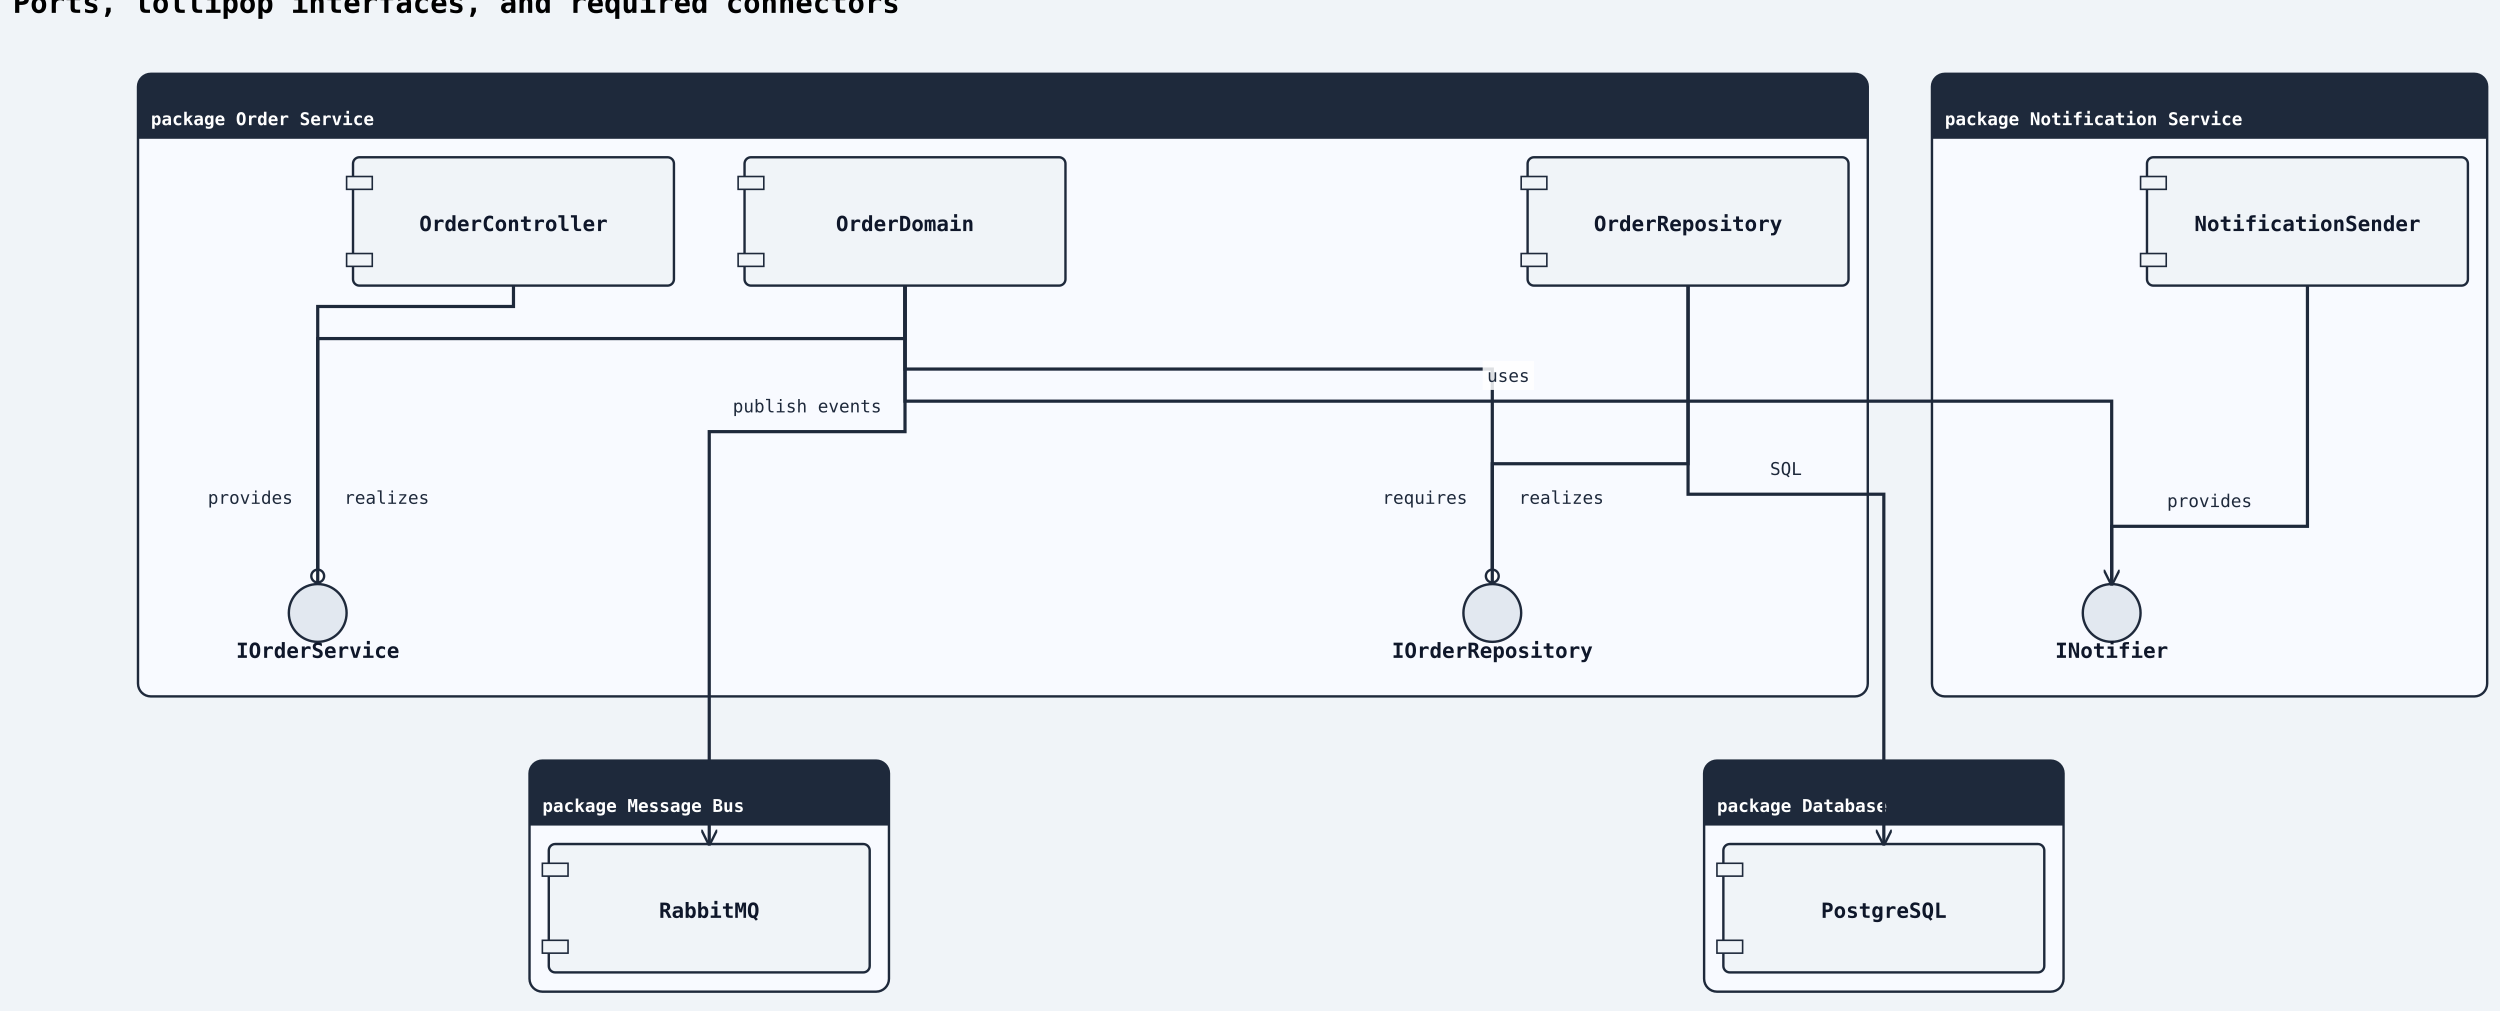
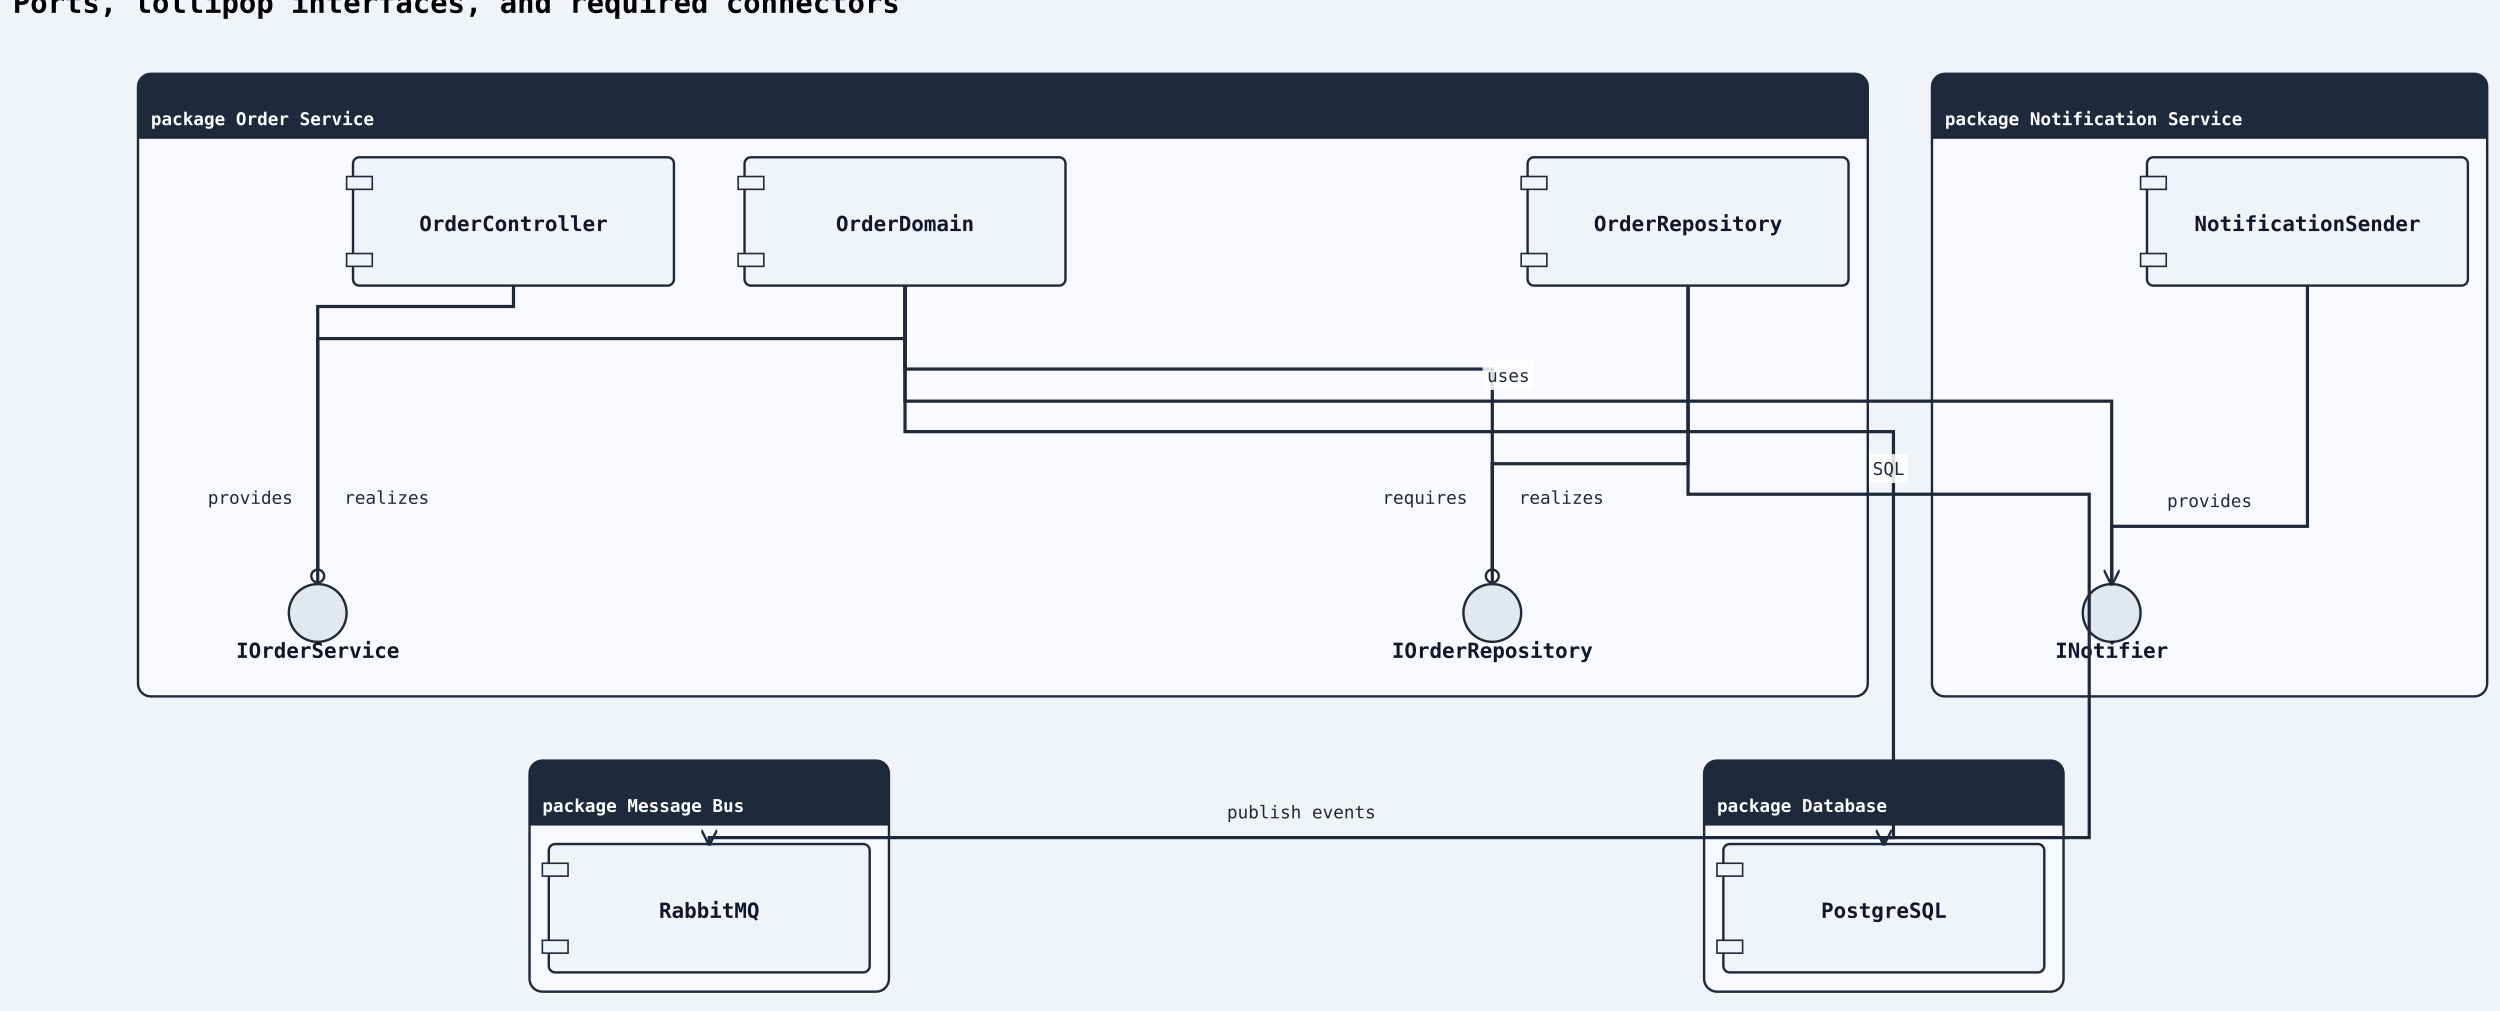
<svg xmlns="http://www.w3.org/2000/svg" width="1558" height="630" viewBox="0 0 1558 630">
  <rect width="100%" height="100%" fill="#f0f4f8" />
  <defs>
    <marker id="arrow-open" viewBox="0 0 10 10" refX="9" refY="5" markerWidth="10" markerHeight="10" markerUnits="userSpaceOnUse" orient="auto-start-reverse">
      <path d="M0,0 L10,5 L0,10" fill="none" stroke="#1e293b" stroke-width="1.5" />
    </marker>
    <marker id="arrow-triangle" viewBox="0 0 12 12" refX="11" refY="6" markerWidth="12" markerHeight="12" markerUnits="userSpaceOnUse" orient="auto-start-reverse">
      <polygon points="0,0 12,6 0,12" fill="#ffffff" stroke="#1e293b" stroke-width="1.5" fill-rule="nonzero" />
    </marker>
    <marker id="arrow-diamond-filled" viewBox="0 0 14 10" refX="13" refY="5" markerWidth="14" markerHeight="10" markerUnits="userSpaceOnUse" orient="auto-start-reverse">
      <path d="M0,5 L7,0 L14,5 L7,10 z" fill="#1e293b" stroke="#1e293b" stroke-width="1" />
    </marker>
    <marker id="arrow-diamond-open" viewBox="0 0 14 10" refX="13" refY="5" markerWidth="14" markerHeight="10" markerUnits="userSpaceOnUse" orient="auto-start-reverse">
      <path d="M0,5 L7,0 L14,5 L7,10 z" fill="#ffffff" stroke="#1e293b" stroke-width="1" />
    </marker>
    <marker id="arrow-double-open" viewBox="0 0 16 12" refX="15" refY="6" markerWidth="16" markerHeight="12" markerUnits="userSpaceOnUse" orient="auto-start-reverse">
      <path d="M0,1 L8,6 L0,11 M7,1 L15,6 L7,11" fill="none" stroke="#1e293b" stroke-width="1.5" stroke-linejoin="round" />
    </marker>
    <marker id="arrow-circle-open" viewBox="0 0 12 12" refX="11" refY="6" markerWidth="12" markerHeight="12" markerUnits="userSpaceOnUse" orient="auto-start-reverse">
      <circle cx="6" cy="6" r="4" fill="#ffffff" stroke="#1e293b" stroke-width="1.5" />
    </marker>
    <marker id="arrow-circle-filled" viewBox="0 0 12 12" refX="11" refY="6" markerWidth="12" markerHeight="12" markerUnits="userSpaceOnUse" orient="auto-start-reverse">
      <circle cx="6" cy="6" r="4" fill="#1e293b" stroke="#1e293b" stroke-width="1.5" />
    </marker>
    <marker id="arrow-triangle-filled" viewBox="0 0 12 12" refX="11" refY="6" markerWidth="12" markerHeight="12" markerUnits="userSpaceOnUse" orient="auto-start-reverse">
      <polygon points="0,0 12,6 0,12" fill="#1e293b" stroke="#1e293b" stroke-width="1.5" />
    </marker>
    <marker id="arrow-box-filled" viewBox="0 0 12 12" refX="11" refY="6" markerWidth="12" markerHeight="12" markerUnits="userSpaceOnUse" orient="auto-start-reverse">
      <rect x="2" y="2" width="8" height="8" fill="#1e293b" stroke="#1e293b" stroke-width="1.5" />
    </marker>
    <marker id="arrow-plus" viewBox="0 0 12 12" refX="11" refY="6" markerWidth="12" markerHeight="12" markerUnits="userSpaceOnUse" orient="auto-start-reverse">
      <path d="M6,1 L6,11 M1,6 L11,6" fill="none" stroke="#1e293b" stroke-width="1.8" stroke-linecap="round" />
    </marker>
    <marker id="arrow-slash" viewBox="0 0 12 12" refX="10" refY="6" markerWidth="12" markerHeight="12" markerUnits="userSpaceOnUse" orient="auto-start-reverse">
      <path d="M3,2 L9,10" fill="none" stroke="#1e293b" stroke-width="1.8" stroke-linecap="round" />
    </marker>
    <marker id="arrow-cross" viewBox="0 0 12 12" refX="11" refY="6" markerWidth="12" markerHeight="12" markerUnits="userSpaceOnUse" orient="auto-start-reverse">
      <path d="M2,2 L10,10 M10,2 L2,10" fill="none" stroke="#1e293b" stroke-width="1.8" stroke-linecap="round" />
    </marker>
    <marker id="arrow-bracket-open" viewBox="0 0 12 14" refX="11" refY="7" markerWidth="12" markerHeight="14" markerUnits="userSpaceOnUse" orient="auto-start-reverse">
      <path d="M10,1 L4,1 L4,13 L10,13" fill="none" stroke="#1e293b" stroke-width="1.8" stroke-linecap="round" stroke-linejoin="round" />
    </marker>
  </defs>
  <marker id="arrow-ie-one" viewBox="0 0 24 16" refX="22" refY="8" markerWidth="24" markerHeight="16" markerUnits="userSpaceOnUse" orient="auto-start-reverse">
    <path d="M16,2 L16,14" fill="none" stroke="#1e293b" stroke-width="1.8" stroke-linecap="round" />
  </marker>
  <marker id="arrow-ie-zero-one" viewBox="0 0 30 16" refX="28" refY="8" markerWidth="30" markerHeight="16" markerUnits="userSpaceOnUse" orient="auto-start-reverse">
    <circle cx="10" cy="8" r="4" fill="#ffffff" stroke="#1e293b" stroke-width="1.5" />
    <path d="M20,2 L20,14" fill="none" stroke="#1e293b" stroke-width="1.8" stroke-linecap="round" />
  </marker>
  <marker id="arrow-ie-zero-many" viewBox="0 0 34 18" refX="32" refY="9" markerWidth="34" markerHeight="18" markerUnits="userSpaceOnUse" orient="auto-start-reverse">
    <circle cx="8" cy="9" r="4" fill="#ffffff" stroke="#1e293b" stroke-width="1.5" />
    <path d="M18,9 L31,2 M18,9 L31,9 M18,9 L31,16" fill="none" stroke="#1e293b" stroke-width="1.7" stroke-linecap="round" />
  </marker>
  <marker id="arrow-ie-one-many" viewBox="0 0 34 18" refX="32" refY="9" markerWidth="34" markerHeight="18" markerUnits="userSpaceOnUse" orient="auto-start-reverse">
    <path d="M8,2 L8,16 M18,9 L31,2 M18,9 L31,9 M18,9 L31,16" fill="none" stroke="#1e293b" stroke-width="1.7" stroke-linecap="round" />
  </marker>
  <text x="8" y="8" font-family="monospace" font-size="18" font-weight="600">Ports, lollipop interfaces, and required connectors</text>
  <rect class="uml-group-frame" data-uml-group="Order Service" x="86" y="46" width="1078" height="388" rx="8" ry="8" fill="#f8faff" stroke="#1e293b" stroke-width="1.5" />
  <rect x="86" y="46" width="1078" height="40" rx="8" ry="8" fill="#1e293b" stroke="none" />
  <rect x="86" y="78" width="1078" height="8" fill="#1e293b" stroke="none" />
  <text x="94" y="78" font-family="monospace" font-size="11" font-weight="600" fill="#ffffff">package Order Service</text>
  <line x1="86" y1="86" x2="1164" y2="86" stroke="#1e293b" stroke-width="1" />
  <rect class="uml-group-frame" data-uml-group="Notification Service" x="1204" y="46" width="346" height="388" rx="8" ry="8" fill="#f8faff" stroke="#1e293b" stroke-width="1.5" />
  <rect x="1204" y="46" width="346" height="40" rx="8" ry="8" fill="#1e293b" stroke="none" />
  <rect x="1204" y="78" width="346" height="8" fill="#1e293b" stroke="none" />
  <text x="1212" y="78" font-family="monospace" font-size="11" font-weight="600" fill="#ffffff">package Notification Service</text>
  <line x1="1204" y1="86" x2="1550" y2="86" stroke="#1e293b" stroke-width="1" />
  <rect class="uml-group-frame" data-uml-group="Database" x="1062" y="474" width="224" height="144" rx="8" ry="8" fill="#f8faff" stroke="#1e293b" stroke-width="1.5" />
  <rect x="1062" y="474" width="224" height="40" rx="8" ry="8" fill="#1e293b" stroke="none" />
  <rect x="1062" y="506" width="224" height="8" fill="#1e293b" stroke="none" />
  <text x="1070" y="506" font-family="monospace" font-size="11" font-weight="600" fill="#ffffff">package Database</text>
  <line x1="1062" y1="514" x2="1286" y2="514" stroke="#1e293b" stroke-width="1" />
  <rect class="uml-group-frame" data-uml-group="Message Bus" x="330" y="474" width="224" height="144" rx="8" ry="8" fill="#f8faff" stroke="#1e293b" stroke-width="1.5" />
  <rect x="330" y="474" width="224" height="40" rx="8" ry="8" fill="#1e293b" stroke="none" />
  <rect x="330" y="506" width="224" height="8" fill="#1e293b" stroke="none" />
  <text x="338" y="506" font-family="monospace" font-size="11" font-weight="600" fill="#ffffff">package Message Bus</text>
  <line x1="330" y1="514" x2="554" y2="514" stroke="#1e293b" stroke-width="1" />
  <rect class="uml-node uml-component" data-uml-kind="component" x="220" y="98" width="200" height="80" rx="4" ry="4" fill="#f0f4f8" stroke="#1e293b" stroke-width="1.5" />
  <rect x="216" y="110" width="16" height="8" fill="#f0f4f8" stroke="#1e293b" stroke-width="1" />
  <rect x="216" y="158" width="16" height="8" fill="#f0f4f8" stroke="#1e293b" stroke-width="1" />
  <text x="320" y="144" text-anchor="middle" font-family="monospace" font-size="13" font-weight="600" fill="#0f172a">OrderController</text>
  <rect class="uml-node uml-component" data-uml-kind="component" x="464" y="98" width="200" height="80" rx="4" ry="4" fill="#f0f4f8" stroke="#1e293b" stroke-width="1.5" />
  <rect x="460" y="110" width="16" height="8" fill="#f0f4f8" stroke="#1e293b" stroke-width="1" />
  <rect x="460" y="158" width="16" height="8" fill="#f0f4f8" stroke="#1e293b" stroke-width="1" />
  <text x="564" y="144" text-anchor="middle" font-family="monospace" font-size="13" font-weight="600" fill="#0f172a">OrderDomain</text>
  <rect class="uml-node uml-component" data-uml-kind="component" x="952" y="98" width="200" height="80" rx="4" ry="4" fill="#f0f4f8" stroke="#1e293b" stroke-width="1.5" />
  <rect x="948" y="110" width="16" height="8" fill="#f0f4f8" stroke="#1e293b" stroke-width="1" />
  <rect x="948" y="158" width="16" height="8" fill="#f0f4f8" stroke="#1e293b" stroke-width="1" />
  <text x="1052" y="144" text-anchor="middle" font-family="monospace" font-size="13" font-weight="600" fill="#0f172a">OrderRepository</text>
  <circle class="uml-node uml-interface" data-uml-kind="interface" cx="198" cy="382" r="18" fill="#e2e8f0" stroke="#1e293b" stroke-width="1.5" />
  <text x="198" y="410" text-anchor="middle" font-family="monospace" font-size="13" font-weight="600" fill="#0f172a">IOrderService</text>
  <circle class="uml-node uml-interface" data-uml-kind="interface" cx="930" cy="382" r="18" fill="#e2e8f0" stroke="#1e293b" stroke-width="1.5" />
  <text x="930" y="410" text-anchor="middle" font-family="monospace" font-size="13" font-weight="600" fill="#0f172a">IOrderRepository</text>
  <rect class="uml-node uml-component" data-uml-kind="component" x="1338" y="98" width="200" height="80" rx="4" ry="4" fill="#f0f4f8" stroke="#1e293b" stroke-width="1.5" />
  <rect x="1334" y="110" width="16" height="8" fill="#f0f4f8" stroke="#1e293b" stroke-width="1" />
  <rect x="1334" y="158" width="16" height="8" fill="#f0f4f8" stroke="#1e293b" stroke-width="1" />
  <text x="1438" y="144" text-anchor="middle" font-family="monospace" font-size="13" font-weight="600" fill="#0f172a">NotificationSender</text>
  <circle class="uml-node uml-interface" data-uml-kind="interface" cx="1316" cy="382" r="18" fill="#e2e8f0" stroke="#1e293b" stroke-width="1.5" />
  <text x="1316" y="410" text-anchor="middle" font-family="monospace" font-size="13" font-weight="600" fill="#0f172a">INotifier</text>
  <rect class="uml-node uml-component" data-uml-kind="component" x="1074" y="526" width="200" height="80" rx="4" ry="4" fill="#f0f4f8" stroke="#1e293b" stroke-width="1.5" />
  <rect x="1070" y="538" width="16" height="8" fill="#f0f4f8" stroke="#1e293b" stroke-width="1" />
  <rect x="1070" y="586" width="16" height="8" fill="#f0f4f8" stroke="#1e293b" stroke-width="1" />
  <text x="1174" y="572" text-anchor="middle" font-family="monospace" font-size="13" font-weight="600" fill="#0f172a">PostgreSQL</text>
  <rect class="uml-node uml-component" data-uml-kind="component" x="342" y="526" width="200" height="80" rx="4" ry="4" fill="#f0f4f8" stroke="#1e293b" stroke-width="1.5" />
  <rect x="338" y="538" width="16" height="8" fill="#f0f4f8" stroke="#1e293b" stroke-width="1" />
  <rect x="338" y="586" width="16" height="8" fill="#f0f4f8" stroke="#1e293b" stroke-width="1" />
  <text x="442" y="572" text-anchor="middle" font-family="monospace" font-size="13" font-weight="600" fill="#0f172a">RabbitMQ</text>
  <polyline class="uml-relation" data-uml-from="Order Service::OC" data-uml-to="Order Service::IOrderService" data-uml-arrow="-(" points="320,178 320,191 198,191 198,364" fill="none" stroke="#1e293b" stroke-width="2" marker-end="url(#arrow-circle-open)" />
  <polyline class="uml-relation" data-uml-from="Order Service::OD" data-uml-to="Order Service::IOrderService" data-uml-arrow="--" points="564,178 564,211 198,211 198,364" fill="none" stroke="#1e293b" stroke-width="2" />
  <polyline class="uml-relation" data-uml-from="Order Service::OD" data-uml-to="Order Service::IOrderRepository" data-uml-arrow="-(" points="564,178 564,230 930,230 930,364" fill="none" stroke="#1e293b" stroke-width="2" marker-end="url(#arrow-circle-open)" />
  <polyline class="uml-relation" data-uml-from="Order Service::OR" data-uml-to="Order Service::IOrderRepository" data-uml-arrow="--" points="1052,178 1052,289 930,289 930,364" fill="none" stroke="#1e293b" stroke-width="2" />
  <polyline class="uml-relation" data-uml-from="Notification Service::NS" data-uml-to="Notification Service::INotifier" data-uml-arrow="--" points="1438,178 1438,328 1316,328 1316,364" fill="none" stroke="#1e293b" stroke-width="2" />
  <polyline class="uml-relation" data-uml-from="OD" data-uml-to="INotifier" data-uml-arrow="--&gt;" points="564,178 564,250 1316,250 1316,364" fill="none" stroke="#1e293b" stroke-width="2" marker-end="url(#arrow-open)" />
-   <polyline class="uml-relation" data-uml-from="OR" data-uml-to="PG" data-uml-arrow="--&gt;" points="1052,178 1052,308 1174,308 1174,526" fill="none" stroke="#1e293b" stroke-width="2" marker-end="url(#arrow-open)" />
-   <polyline class="uml-relation" data-uml-from="OD" data-uml-to="MQ" data-uml-arrow="--&gt;" points="564,178 564,269 442,269 442,526" fill="none" stroke="#1e293b" stroke-width="2" marker-end="url(#arrow-open)" />
+   <polyline class="uml-relation" data-uml-from="OR" data-uml-to="PG" data-uml-arrow="--&gt;" points="1052,178 1052,308 1302,308 1302,522 1174,522 1174,526" fill="none" stroke="#1e293b" stroke-width="2" marker-end="url(#arrow-open)" />
+   <polyline class="uml-relation" data-uml-from="OD" data-uml-to="MQ" data-uml-arrow="--&gt;" points="564,178 564,269 1180,269 1180,522 442,522 442,526" fill="none" stroke="#1e293b" stroke-width="2" marker-end="url(#arrow-open)" />
  <text class="uml-edge-label" data-uml-label-role="edge" x="156" y="314" text-anchor="middle" font-family="monospace" font-size="11" fill="#1e293b">provides</text>
  <text class="uml-edge-label" data-uml-label-role="edge" x="241" y="314" text-anchor="middle" font-family="monospace" font-size="11" fill="#1e293b">realizes</text>
  <text class="uml-edge-label" data-uml-label-role="edge" x="888" y="314" text-anchor="middle" font-family="monospace" font-size="11" fill="#1e293b">requires</text>
  <text class="uml-edge-label" data-uml-label-role="edge" x="973" y="314" text-anchor="middle" font-family="monospace" font-size="11" fill="#1e293b">realizes</text>
  <text class="uml-edge-label" data-uml-label-role="edge" x="1377" y="316" text-anchor="middle" font-family="monospace" font-size="11" fill="#1e293b">provides</text>
  <rect class="uml-edge-label-bg" data-uml-label-role="edge-background" x="924" y="225" width="32" height="18" fill="white" opacity="0.85" />
  <text class="uml-edge-label" data-uml-label-role="edge" x="940" y="238" text-anchor="middle" font-family="monospace" font-size="11" fill="#1e293b">uses</text>
-   <text class="uml-edge-label" data-uml-label-role="edge" x="1113" y="296" text-anchor="middle" font-family="monospace" font-size="11" fill="#1e293b">SQL</text>
-   <text class="uml-edge-label" data-uml-label-role="edge" x="503" y="257" text-anchor="middle" font-family="monospace" font-size="11" fill="#1e293b">publish events</text>
+   <rect class="uml-edge-label-bg" data-uml-label-role="edge-background" x="1165" y="283" width="24" height="18" fill="white" opacity="0.85" />
+   <text class="uml-edge-label" data-uml-label-role="edge" x="1177" y="296" text-anchor="middle" font-family="monospace" font-size="11" fill="#1e293b">SQL</text>
+   <text class="uml-edge-label" data-uml-label-role="edge" x="811" y="510" text-anchor="middle" font-family="monospace" font-size="11" fill="#1e293b">publish events</text>
+   <rect x="86" y="46" width="1078" height="40" rx="8" ry="8" fill="#1e293b" stroke="none" />
+   <rect x="86" y="78" width="1078" height="8" fill="#1e293b" stroke="none" />
+   <text x="94" y="78" font-family="monospace" font-size="11" font-weight="600" fill="#ffffff">package Order Service</text>
+   <rect x="1204" y="46" width="346" height="40" rx="8" ry="8" fill="#1e293b" stroke="none" />
+   <rect x="1204" y="78" width="346" height="8" fill="#1e293b" stroke="none" />
+   <text x="1212" y="78" font-family="monospace" font-size="11" font-weight="600" fill="#ffffff">package Notification Service</text>
+   <rect x="1062" y="474" width="224" height="40" rx="8" ry="8" fill="#1e293b" stroke="none" />
+   <rect x="1062" y="506" width="224" height="8" fill="#1e293b" stroke="none" />
+   <text x="1070" y="506" font-family="monospace" font-size="11" font-weight="600" fill="#ffffff">package Database</text>
+   <rect x="330" y="474" width="224" height="40" rx="8" ry="8" fill="#1e293b" stroke="none" />
+   <rect x="330" y="506" width="224" height="8" fill="#1e293b" stroke="none" />
+   <text x="338" y="506" font-family="monospace" font-size="11" font-weight="600" fill="#ffffff">package Message Bus</text>
</svg>
